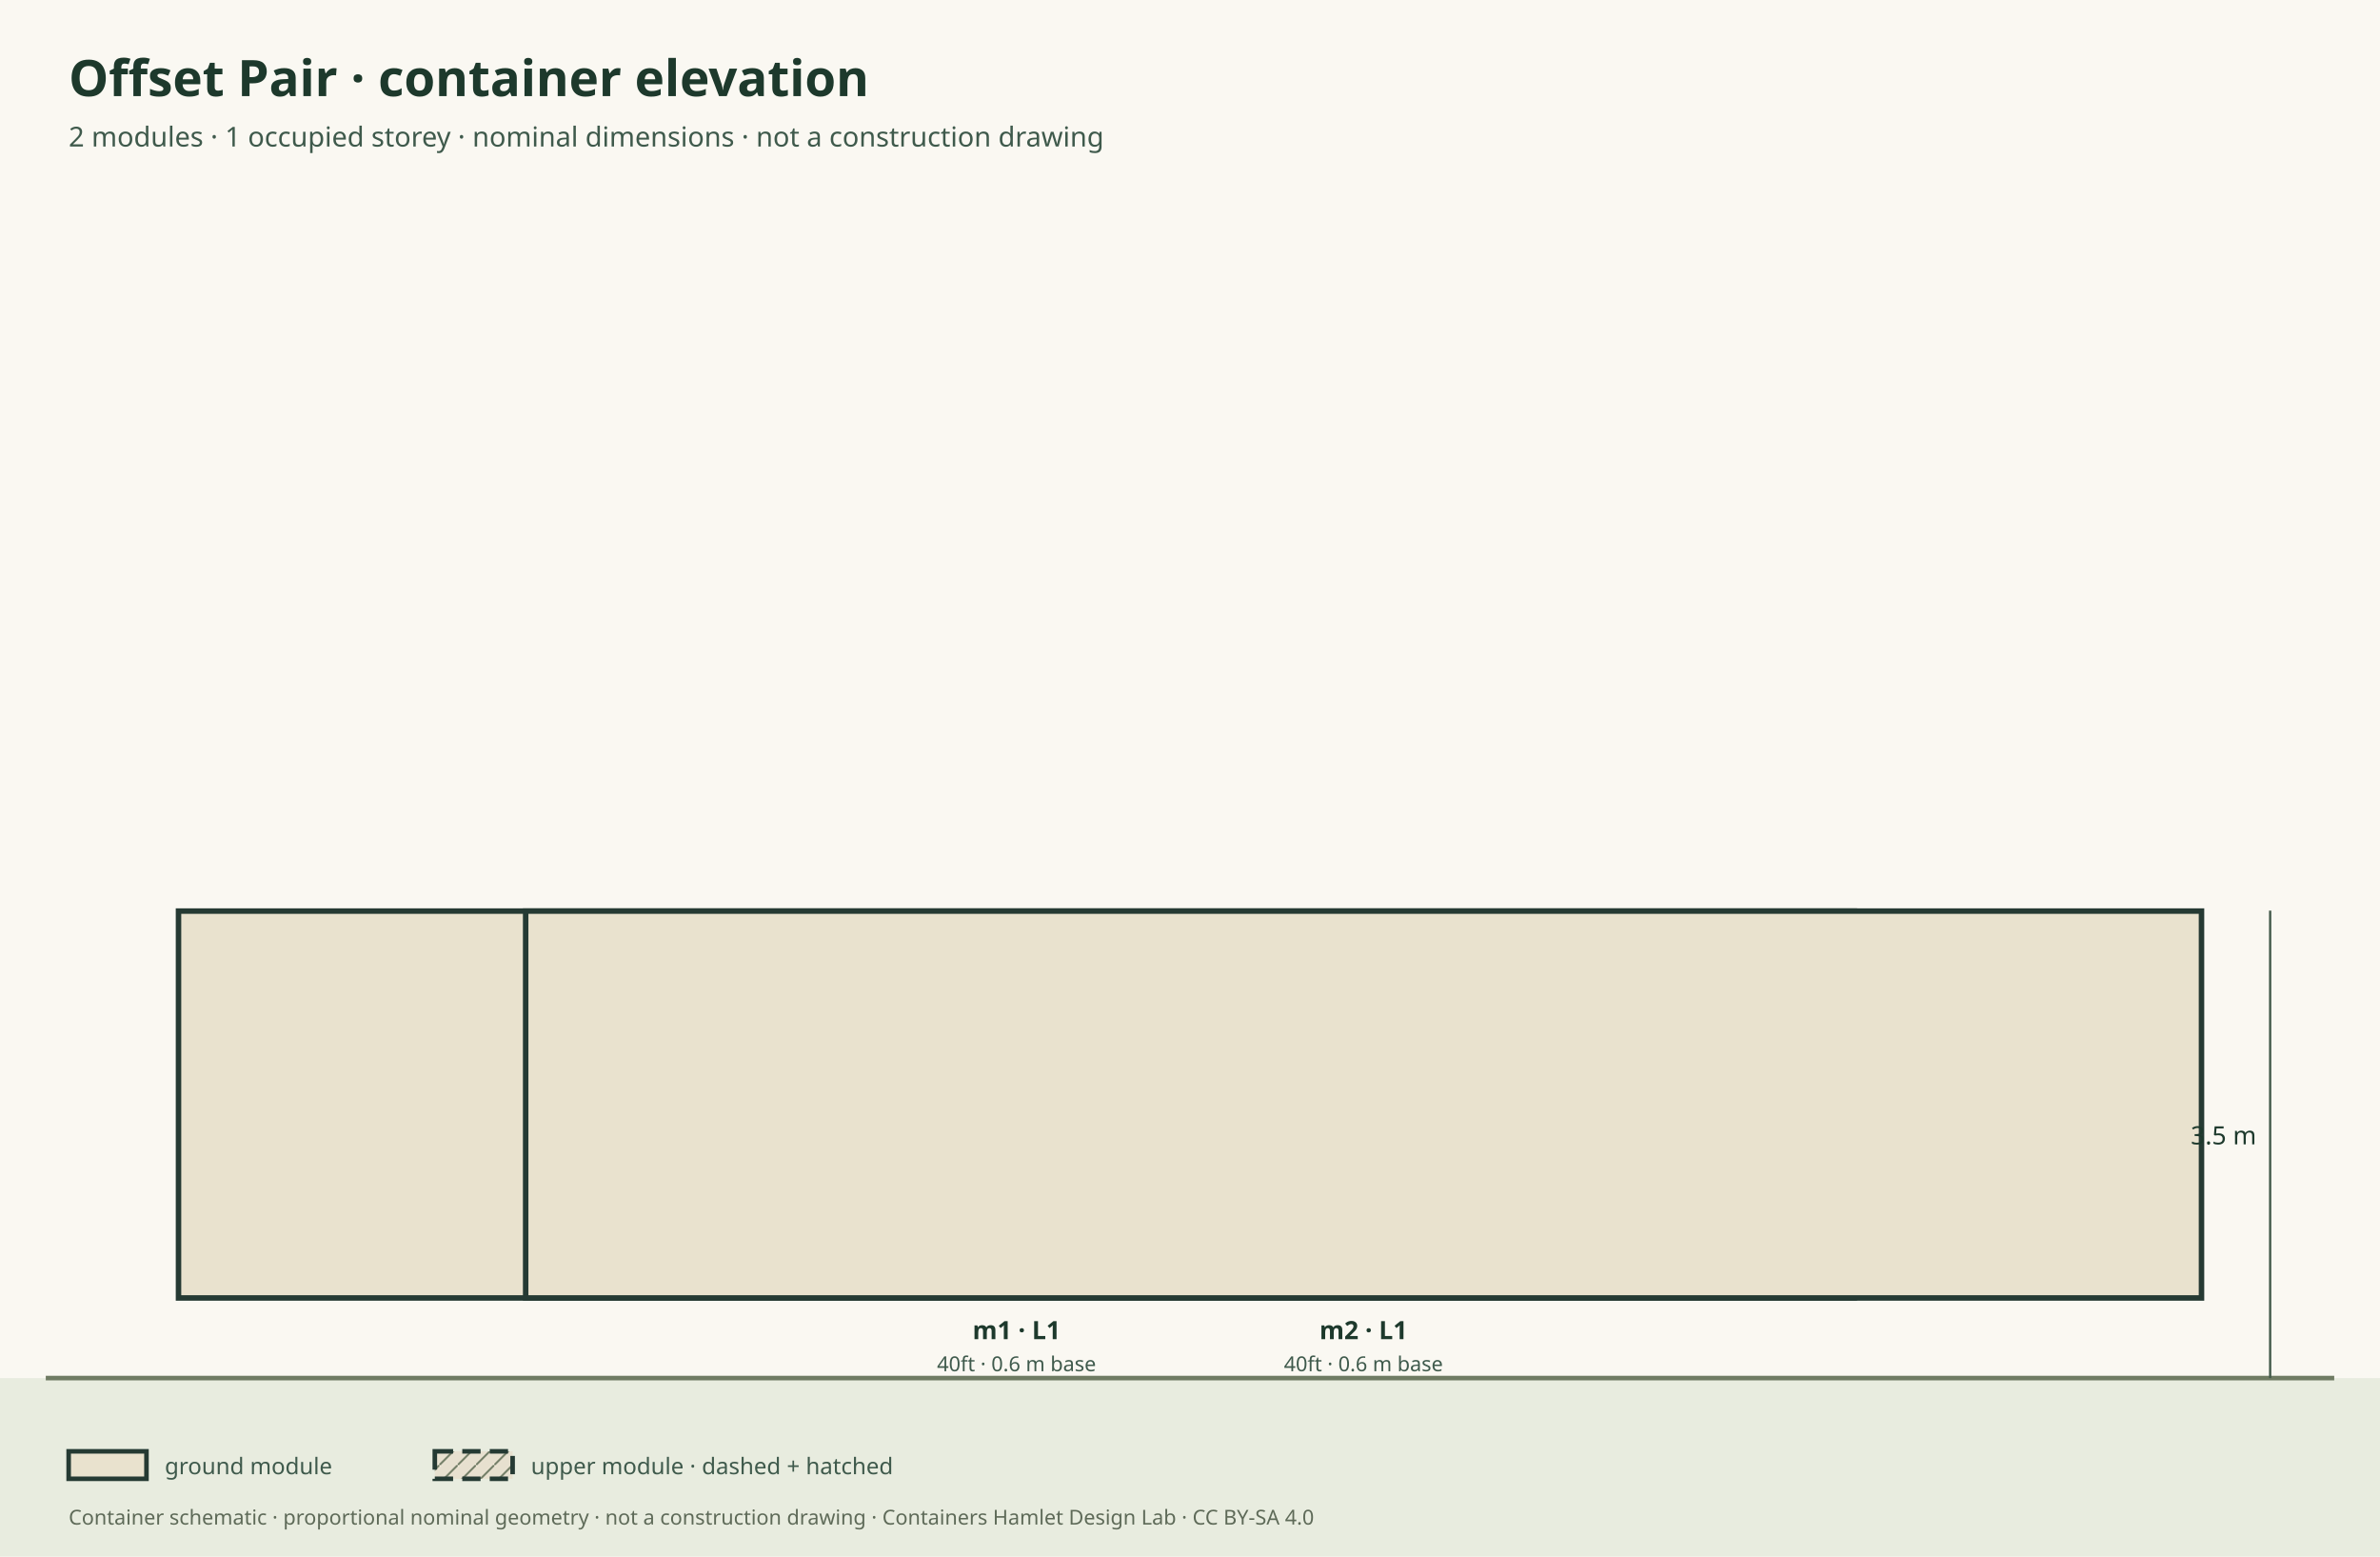
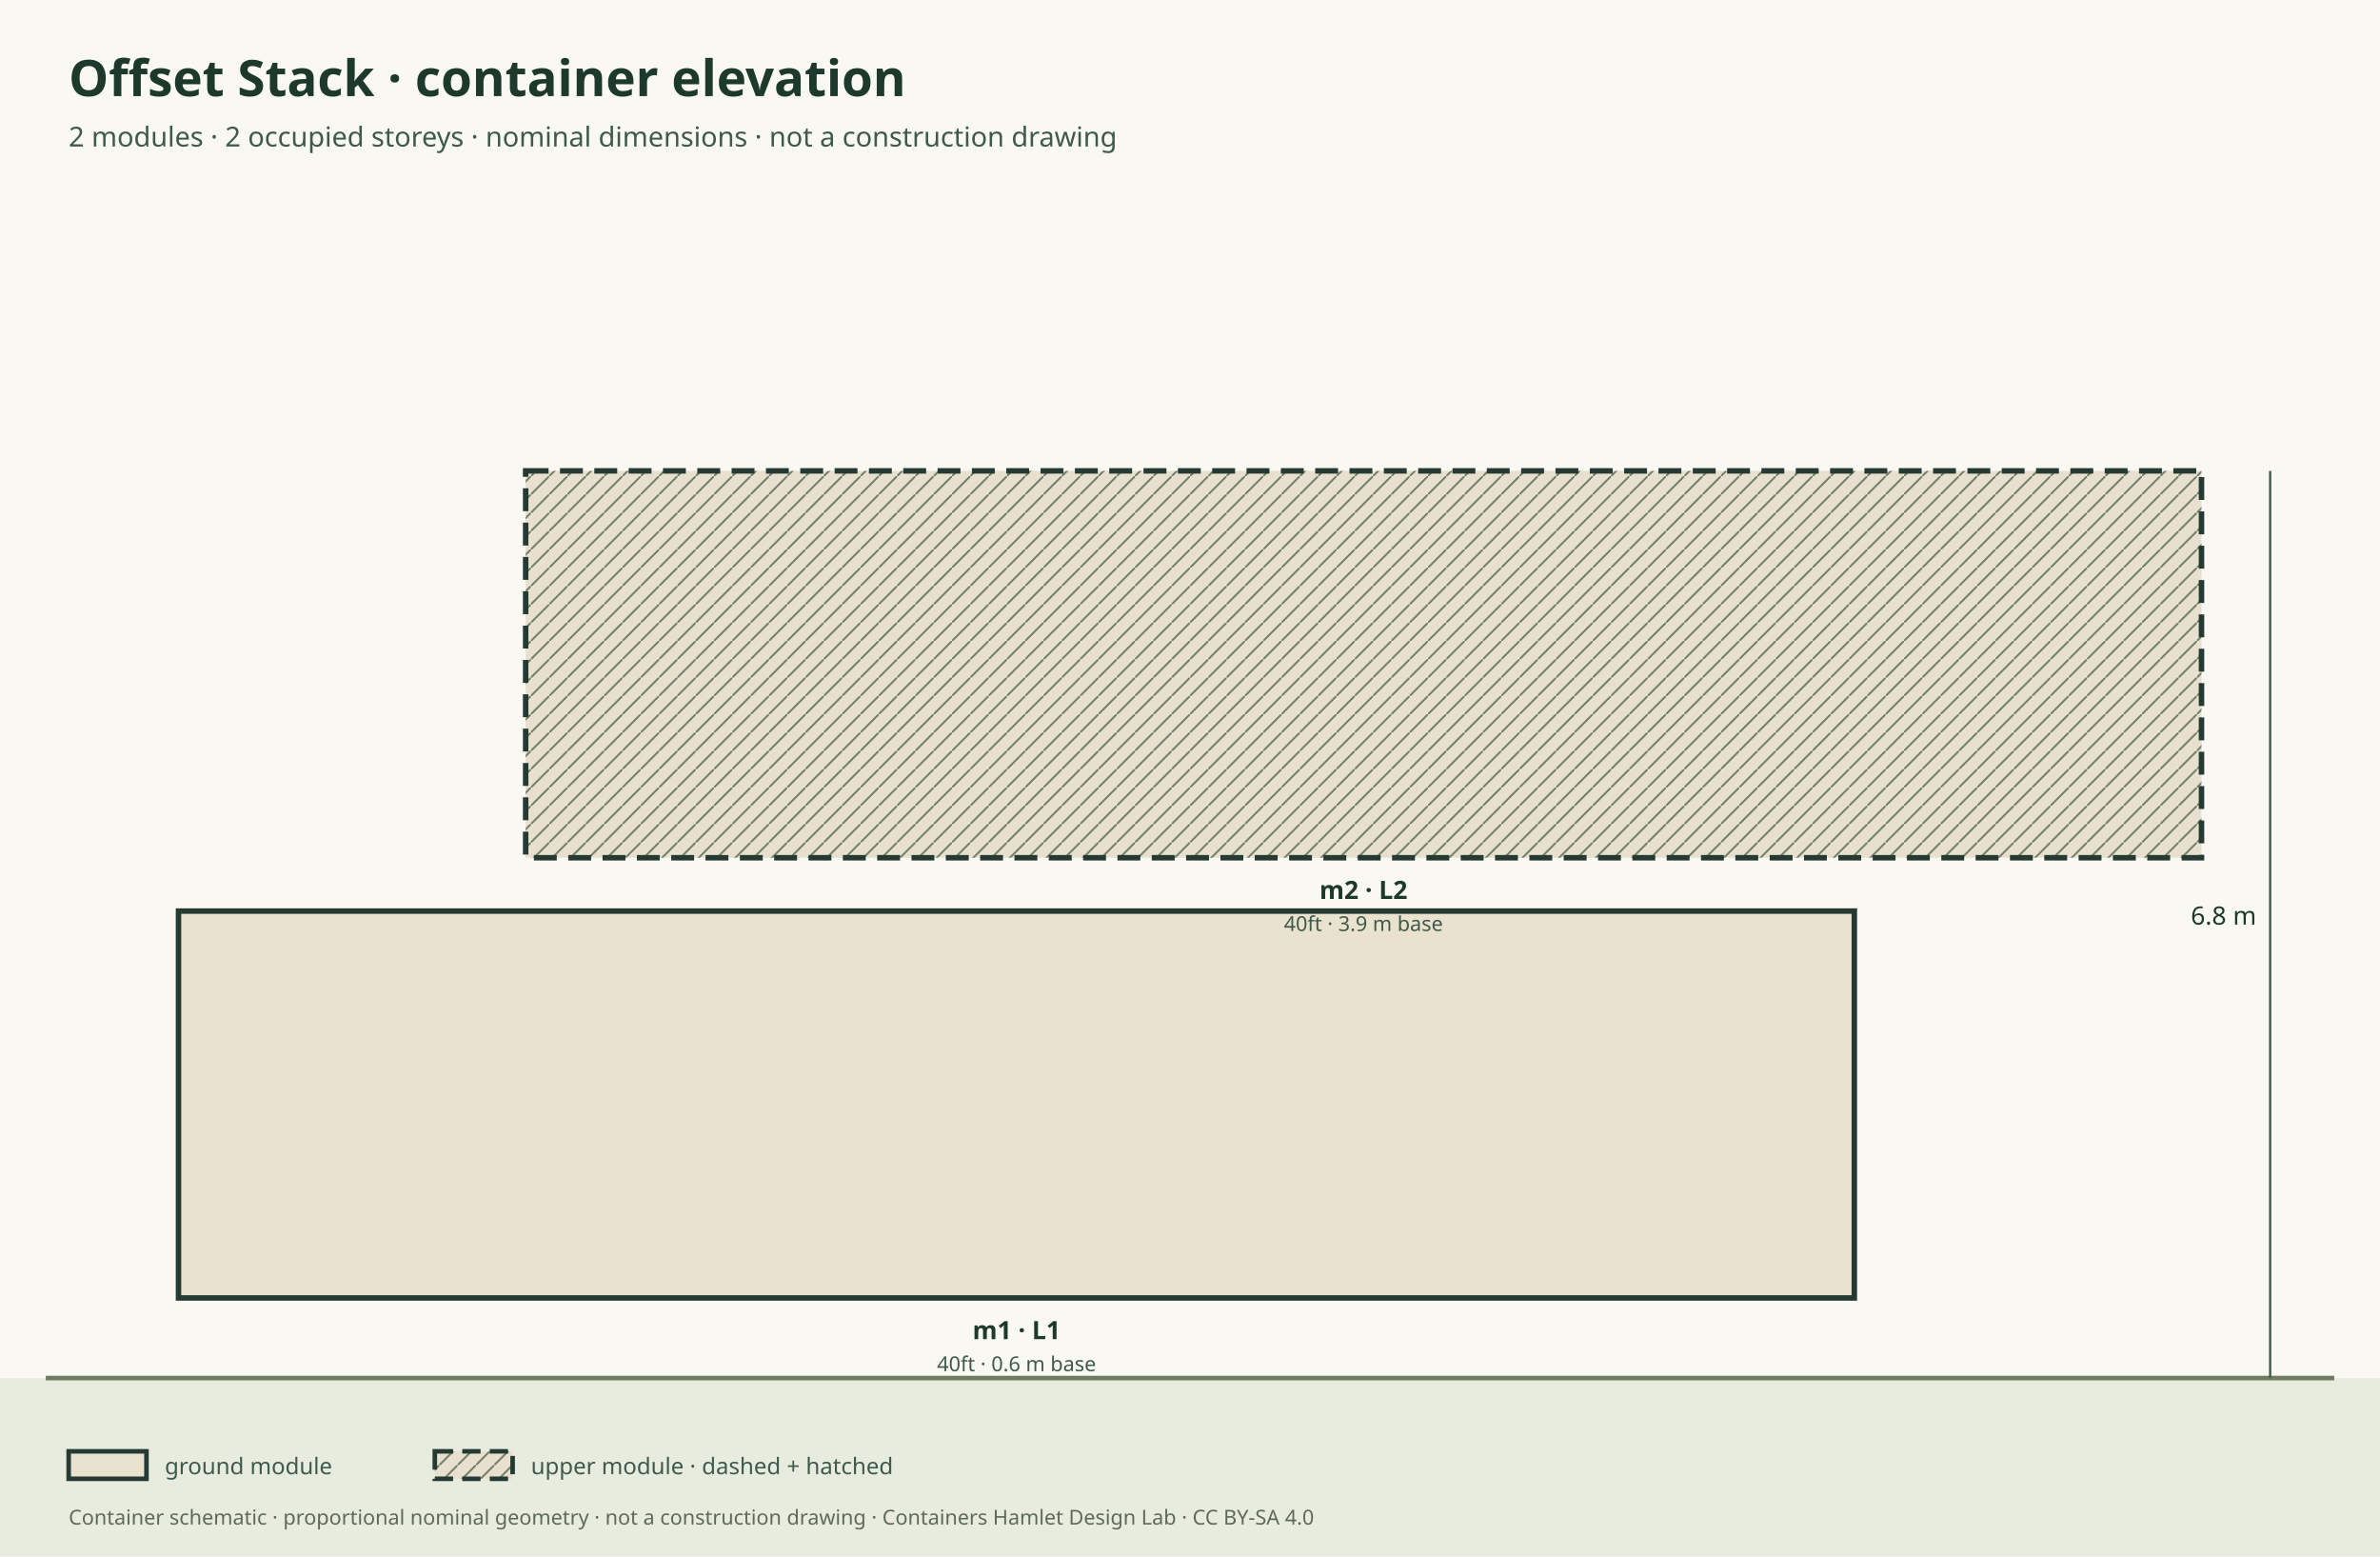
<svg xmlns="http://www.w3.org/2000/svg" viewBox="0 0 1040 680" role="img" aria-labelledby="concept-hamlet-offset-stack-container-layout-elevation-t concept-hamlet-offset-stack-container-layout-elevation-d" data-schematic="elevation">
  <defs>
    <pattern id="concept-hamlet-offset-stack-container-layout-elevation-hatch" width="8" height="8" patternUnits="userSpaceOnUse">
      <rect width="8" height="8" fill="#e7e0cf" />
      <path d="M0 8L8 0" stroke="#6f7b63" stroke-width="0.8" />
    </pattern>
  </defs>
  <rect width="1040" height="680" fill="#faf8f2" />
-   <text x="30" y="42" font-family="system-ui, sans-serif" font-size="22" font-weight="800" fill="#1d392c">Offset Pair · container elevation</text>
-   <text x="30" y="64" font-family="system-ui, sans-serif" font-size="12" fill="#3f5a4c">2 modules · 1 occupied storey · nominal dimensions · not a construction drawing</text>
+   <text x="30" y="42" font-family="system-ui, sans-serif" font-size="22" font-weight="800" fill="#1d392c">Offset Stack · container elevation</text>
+   <text x="30" y="64" font-family="system-ui, sans-serif" font-size="12" fill="#3f5a4c">2 modules · 2 occupied storeys · nominal dimensions · not a construction drawing</text>
  <rect x="0" y="602" width="1040" height="78" fill="#e8ecdf" />
  <line x1="20" y1="602" x2="1020" y2="602" stroke="#6f7b63" stroke-width="2" />
  <rect x="78" y="398" width="732.3" height="169" fill="#e9e2ce" stroke="#253a33" stroke-width="2.4" />
  <text x="444.2" y="585" text-anchor="middle" font-family="system-ui, sans-serif" font-size="11" font-weight="800" fill="#1d392c" stroke="#faf8f2" stroke-width="2.4" paint-order="stroke">m1 · L1</text>
  <text x="444.2" y="599" text-anchor="middle" font-family="system-ui, sans-serif" font-size="9" fill="#3f5a4c">40ft · 0.6 m base</text>
-   <rect x="229.7" y="398" width="732.3" height="169" fill="#e9e2ce" stroke="#253a33" stroke-width="2.4" />
-   <text x="595.8" y="585" text-anchor="middle" font-family="system-ui, sans-serif" font-size="11" font-weight="800" fill="#1d392c" stroke="#faf8f2" stroke-width="2.4" paint-order="stroke">m2 · L1</text>
-   <text x="595.8" y="599" text-anchor="middle" font-family="system-ui, sans-serif" font-size="9" fill="#3f5a4c">40ft · 0.6 m base</text>
-   <line x1="992" y1="602" x2="992" y2="397.8" stroke="#435a4a" stroke-width="1" />
-   <text x="986" y="499.9" text-anchor="end" font-family="system-ui, sans-serif" font-size="11" fill="#1d392c">3.5 m</text>
+   <rect x="229.7" y="205.7" width="732.3" height="169" fill="url(#concept-hamlet-offset-stack-container-layout-elevation-hatch)" stroke="#253a33" stroke-width="2.4" stroke-dasharray="10 5" />
+   <text x="595.8" y="392.7" text-anchor="middle" font-family="system-ui, sans-serif" font-size="11" font-weight="800" fill="#1d392c" stroke="#faf8f2" stroke-width="2.4" paint-order="stroke">m2 · L2</text>
+   <text x="595.8" y="406.7" text-anchor="middle" font-family="system-ui, sans-serif" font-size="9" fill="#3f5a4c">40ft · 3.9 m base</text>
+   <line x1="992" y1="602" x2="992" y2="205.7" stroke="#435a4a" stroke-width="1" />
+   <text x="986" y="403.9" text-anchor="end" font-family="system-ui, sans-serif" font-size="11" fill="#1d392c">6.8 m</text>
  <g font-family="system-ui, sans-serif" font-size="10" fill="#3f5a4c">
    <rect x="30" y="634" width="34" height="12" fill="#e9e2ce" stroke="#253a33" stroke-width="2" />
    <text x="72" y="644">ground module</text>
    <rect x="190" y="634" width="34" height="12" fill="url(#concept-hamlet-offset-stack-container-layout-elevation-hatch)" stroke="#253a33" stroke-width="2" stroke-dasharray="8 4" />
    <text x="232" y="644">upper module · dashed + hatched</text>
  </g>
  <text x="30" y="666" font-family="system-ui, sans-serif" font-size="9" fill="#5e6a58">Container schematic · proportional nominal geometry · not a construction drawing · Containers Hamlet Design Lab · CC BY-SA 4.0</text>
</svg>
